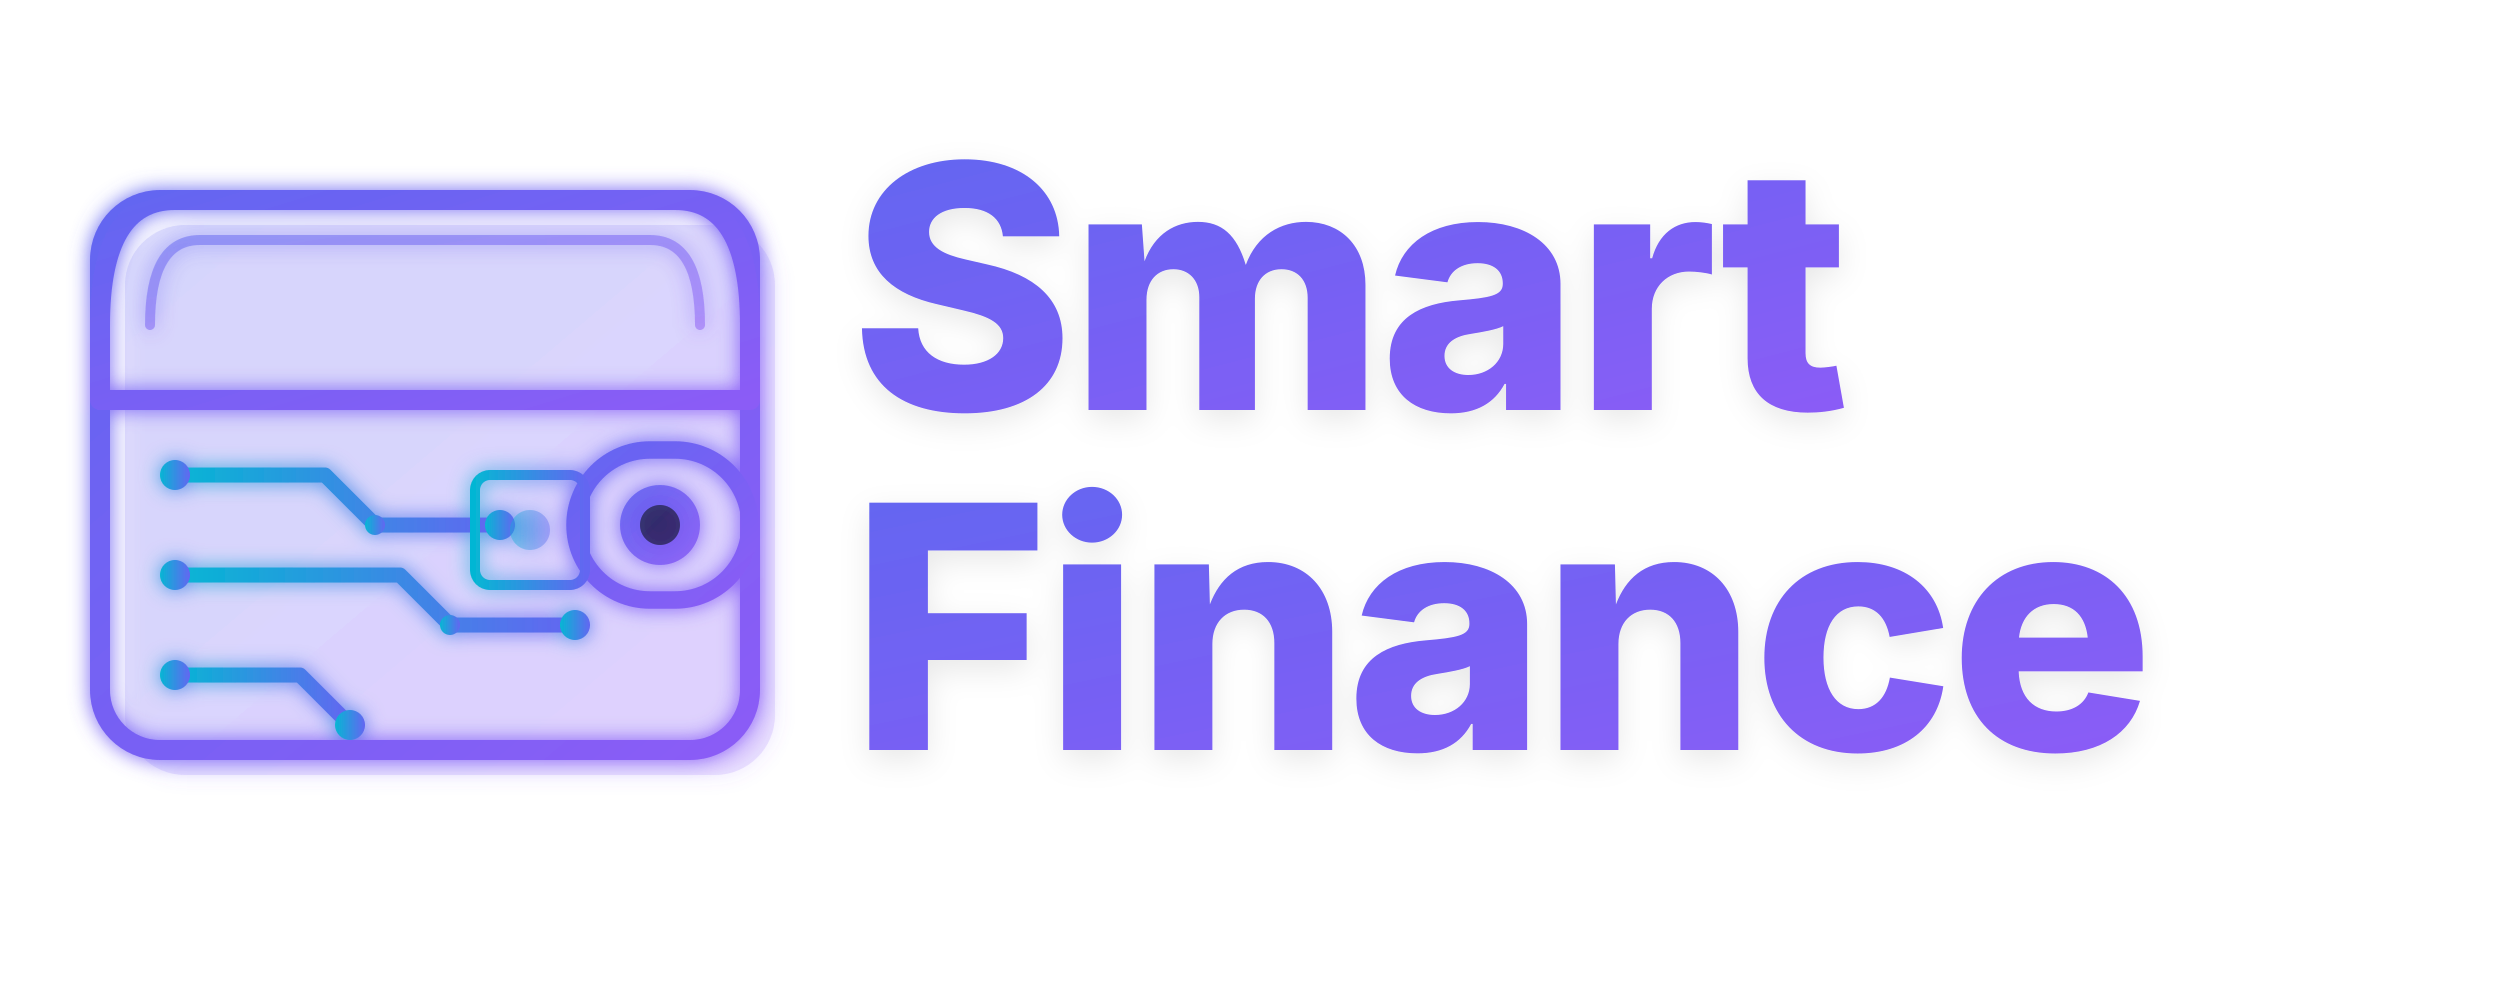
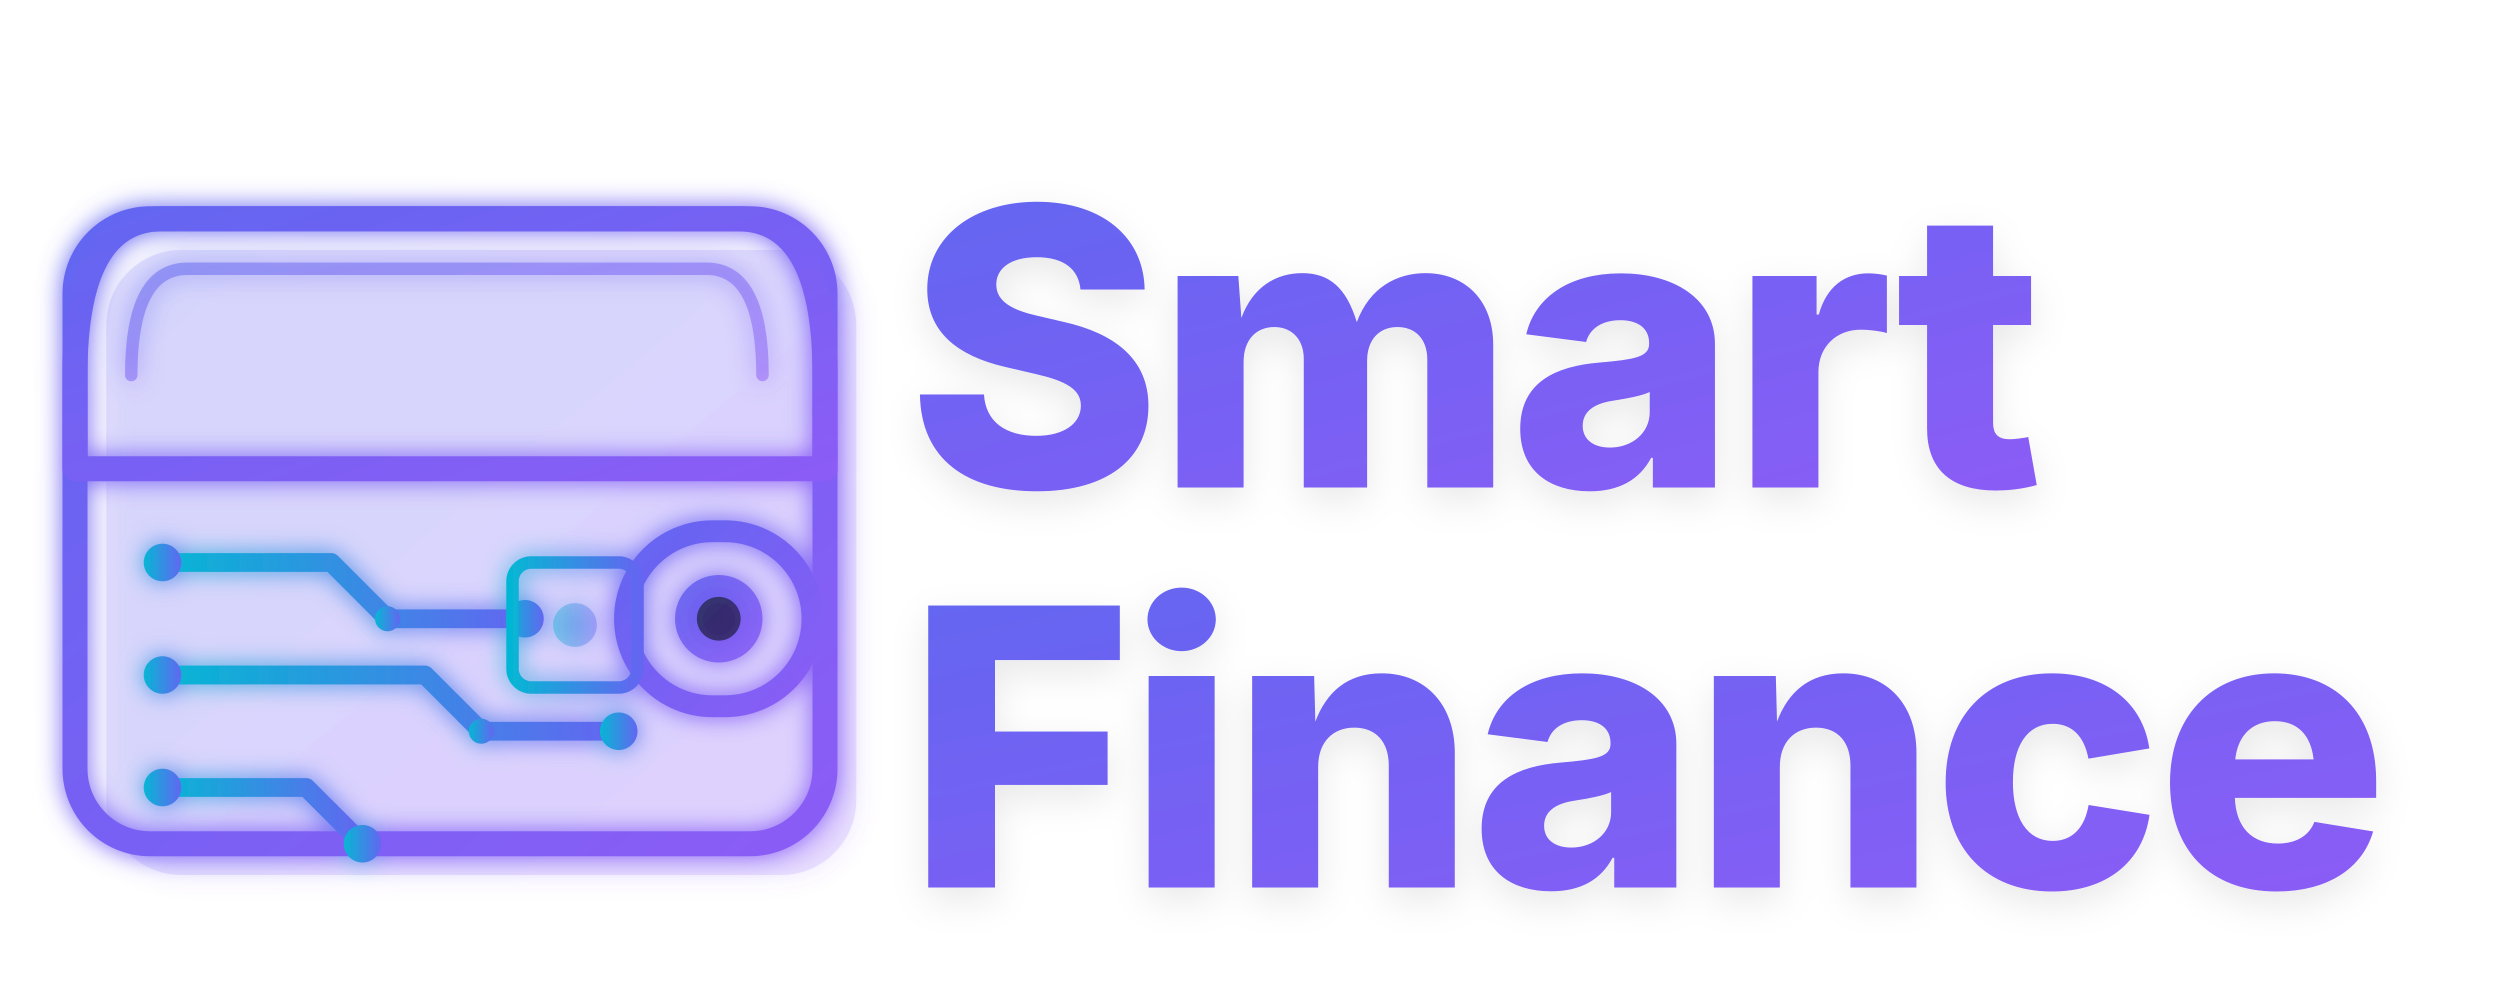
- <svg xmlns="http://www.w3.org/2000/svg" viewBox="0 0 500 200">
+ <svg xmlns="http://www.w3.org/2000/svg" viewBox="0 0 400 160">
  <defs>
    <linearGradient id="logoGradient" x1="0%" y1="0%" x2="100%" y2="100%">
      <stop offset="0%" stop-color="#6366f1" />
      <stop offset="100%" stop-color="#8b5cf6" />
    </linearGradient>
    <linearGradient id="logoGradient2" x1="0%" y1="0%" x2="100%" y2="0%">
      <stop offset="0%" stop-color="#06b6d4" />
      <stop offset="100%" stop-color="#6366f1" />
    </linearGradient>
    <linearGradient id="walletFill" x1="0%" y1="0%" x2="100%" y2="100%">
      <stop offset="0%" stop-color="rgba(99, 102, 241, 0.15)" />
      <stop offset="100%" stop-color="rgba(139, 92, 246, 0.15)" />
    </linearGradient>
    <filter id="glow">
      <feGaussianBlur stdDeviation="2" result="coloredBlur" />
      <feMerge>
        <feMergeNode in="coloredBlur" />
        <feMergeNode in="SourceGraphic" />
      </feMerge>
    </filter>
    <filter id="textShadow" x="-50%" y="-50%" width="200%" height="200%">
      <feDropShadow dx="0" dy="2" stdDeviation="3" flood-color="rgba(0,0,0,0.3)" flood-opacity="0.3" />
    </filter>
  </defs>
-   <g transform="translate(20, 20)" filter="url(#glow)">
-     <rect x="5" y="25" width="130" height="110" rx="12" fill="url(#walletFill)" />
-     <rect x="0" y="20" width="130" height="110" rx="12" fill="none" stroke="url(#logoGradient)" stroke-width="4" stroke-linecap="round" stroke-linejoin="round" />
-     <path d="M 0 45 Q 0 20 15 20 L 115 20 Q 130 20 130 45 L 130 60 L 0 60 Z" fill="none" stroke="url(#logoGradient)" stroke-width="4" stroke-linecap="round" stroke-linejoin="round" />
-     <path d="M 10 45 Q 10 28 20 28 L 110 28 Q 120 28 120 45" fill="none" stroke="url(#logoGradient)" stroke-width="2" opacity="0.5" stroke-linecap="round" />
-     <line x1="5" y1="60" x2="125" y2="60" stroke="url(#logoGradient)" stroke-width="2" opacity="0.4" stroke-linecap="round" />
-     <rect x="95" y="70" width="35" height="30" rx="15" fill="none" stroke="url(#logoGradient)" stroke-width="3.5" stroke-linecap="round" />
-     <circle cx="112" cy="85" r="8" fill="url(#logoGradient)" opacity="0.9" />
-     <circle cx="112" cy="85" r="4" fill="#0a0e1a" opacity="0.6" />
-     <path d="M 15 75 L 45 75 L 55 85 L 80 85" fill="none" stroke="url(#logoGradient2)" stroke-width="3" stroke-linecap="round" stroke-linejoin="round" />
-     <circle cx="15" cy="75" r="3" fill="url(#logoGradient2)" />
-     <circle cx="80" cy="85" r="3" fill="url(#logoGradient2)" />
-     <circle cx="55" cy="85" r="2" fill="url(#logoGradient2)" />
-     <path d="M 15 95 L 60 95 L 70 105 L 95 105" fill="none" stroke="url(#logoGradient2)" stroke-width="3" stroke-linecap="round" stroke-linejoin="round" />
-     <circle cx="15" cy="95" r="3" fill="url(#logoGradient2)" />
-     <circle cx="95" cy="105" r="3" fill="url(#logoGradient2)" />
-     <circle cx="70" cy="105" r="2" fill="url(#logoGradient2)" />
-     <path d="M 15 115 L 40 115 L 50 125" fill="none" stroke="url(#logoGradient2)" stroke-width="3" stroke-linecap="round" stroke-linejoin="round" />
-     <circle cx="15" cy="115" r="3" fill="url(#logoGradient2)" />
-     <circle cx="50" cy="125" r="3" fill="url(#logoGradient2)" />
-     <rect x="75" y="75" width="22" height="22" rx="3" fill="none" stroke="url(#logoGradient2)" stroke-width="2" stroke-linecap="round" />
-     <line x1="86" y1="75" x2="86" y2="68" stroke="url(#logoGradient2)" stroke-width="2" stroke-linecap="round" />
-     <line x1="86" y1="97" x2="86" y2="104" stroke="url(#logoGradient2)" stroke-width="2" stroke-linecap="round" />
-     <line x1="75" y1="86" x2="68" y2="86" stroke="url(#logoGradient2)" stroke-width="2" stroke-linecap="round" />
-     <line x1="97" y1="86" x2="104" y2="86" stroke="url(#logoGradient2)" stroke-width="2" stroke-linecap="round" />
-     <circle cx="86" cy="86" r="4" fill="url(#logoGradient2)" opacity="0.4" />
-     <line x1="20" y1="135" x2="75" y2="135" stroke="url(#logoGradient)" stroke-width="2.5" opacity="0.4" stroke-linecap="round" />
-     <line x1="20" y1="142" x2="55" y2="142" stroke="url(#logoGradient)" stroke-width="1.5" opacity="0.25" stroke-linecap="round" />
+   <g transform="translate(12, 15)" filter="url(#glow)">
+     <rect x="5" y="25" width="120" height="100" rx="12" fill="url(#walletFill)" />
+     <rect x="0" y="20" width="120" height="100" rx="12" fill="none" stroke="url(#logoGradient)" stroke-width="4" stroke-linecap="round" stroke-linejoin="round" />
+     <path d="M 0 45 Q 0 20 14 20 L 106 20 Q 120 20 120 45 L 120 60 L 0 60 Z" fill="none" stroke="url(#logoGradient)" stroke-width="4" stroke-linecap="round" stroke-linejoin="round" />
+     <path d="M 9 45 Q 9 28 18 28 L 101 28 Q 110 28 110 45" fill="none" stroke="url(#logoGradient)" stroke-width="2" opacity="0.5" stroke-linecap="round" />
+     <line x1="5" y1="60" x2="115" y2="60" stroke="url(#logoGradient)" stroke-width="2" opacity="0.4" stroke-linecap="round" />
+     <rect x="88" y="70" width="30" height="28" rx="14" fill="none" stroke="url(#logoGradient)" stroke-width="3.5" stroke-linecap="round" />
+     <circle cx="103" cy="84" r="7" fill="url(#logoGradient)" opacity="0.9" />
+     <circle cx="103" cy="84" r="3.5" fill="#0a0e1a" opacity="0.6" />
+     <path d="M 14 75 L 41 75 L 50 84 L 72 84" fill="none" stroke="url(#logoGradient2)" stroke-width="3" stroke-linecap="round" stroke-linejoin="round" />
+     <circle cx="14" cy="75" r="3" fill="url(#logoGradient2)" />
+     <circle cx="72" cy="84" r="3" fill="url(#logoGradient2)" />
+     <circle cx="50" cy="84" r="2" fill="url(#logoGradient2)" />
+     <path d="M 14 93 L 56 93 L 65 102 L 87 102" fill="none" stroke="url(#logoGradient2)" stroke-width="3" stroke-linecap="round" stroke-linejoin="round" />
+     <circle cx="14" cy="93" r="3" fill="url(#logoGradient2)" />
+     <circle cx="87" cy="102" r="3" fill="url(#logoGradient2)" />
+     <circle cx="65" cy="102" r="2" fill="url(#logoGradient2)" />
+     <path d="M 14 111 L 37 111 L 46 120" fill="none" stroke="url(#logoGradient2)" stroke-width="3" stroke-linecap="round" stroke-linejoin="round" />
+     <circle cx="14" cy="111" r="3" fill="url(#logoGradient2)" />
+     <circle cx="46" cy="120" r="3" fill="url(#logoGradient2)" />
+     <rect x="70" y="75" width="20" height="20" rx="3" fill="none" stroke="url(#logoGradient2)" stroke-width="2" stroke-linecap="round" />
+     <line x1="80" y1="75" x2="80" y2="68" stroke="url(#logoGradient2)" stroke-width="2" stroke-linecap="round" />
+     <line x1="80" y1="95" x2="80" y2="102" stroke="url(#logoGradient2)" stroke-width="2" stroke-linecap="round" />
+     <line x1="70" y1="85" x2="63" y2="85" stroke="url(#logoGradient2)" stroke-width="2" stroke-linecap="round" />
+     <line x1="90" y1="85" x2="97" y2="85" stroke="url(#logoGradient2)" stroke-width="2" stroke-linecap="round" />
+     <circle cx="80" cy="85" r="3.5" fill="url(#logoGradient2)" opacity="0.4" />
+     <line x1="18" y1="125" x2="68" y2="125" stroke="url(#logoGradient)" stroke-width="2.5" opacity="0.4" stroke-linecap="round" />
+     <line x1="18" y1="132" x2="52" y2="132" stroke="url(#logoGradient)" stroke-width="1.5" opacity="0.25" stroke-linecap="round" />
  </g>
-   <text x="170" y="82" font-family="'Inter', -apple-system, BlinkMacSystemFont, 'Segoe UI', sans-serif" font-size="68" font-weight="800" fill="url(#logoGradient)" letter-spacing="-1" filter="url(#textShadow)">Smart</text>
-   <text x="170" y="150" font-family="'Inter', -apple-system, BlinkMacSystemFont, 'Segoe UI', sans-serif" font-size="68" font-weight="800" fill="url(#logoGradient)" letter-spacing="-1" filter="url(#textShadow)">Finance</text>
+   <text x="145" y="78" font-family="'Inter', -apple-system, BlinkMacSystemFont, 'Segoe UI', sans-serif" font-size="62" font-weight="800" fill="url(#logoGradient)" letter-spacing="-1" filter="url(#textShadow)">Smart</text>
+   <text x="145" y="142" font-family="'Inter', -apple-system, BlinkMacSystemFont, 'Segoe UI', sans-serif" font-size="62" font-weight="800" fill="url(#logoGradient)" letter-spacing="-1" filter="url(#textShadow)">Finance</text>
</svg>
